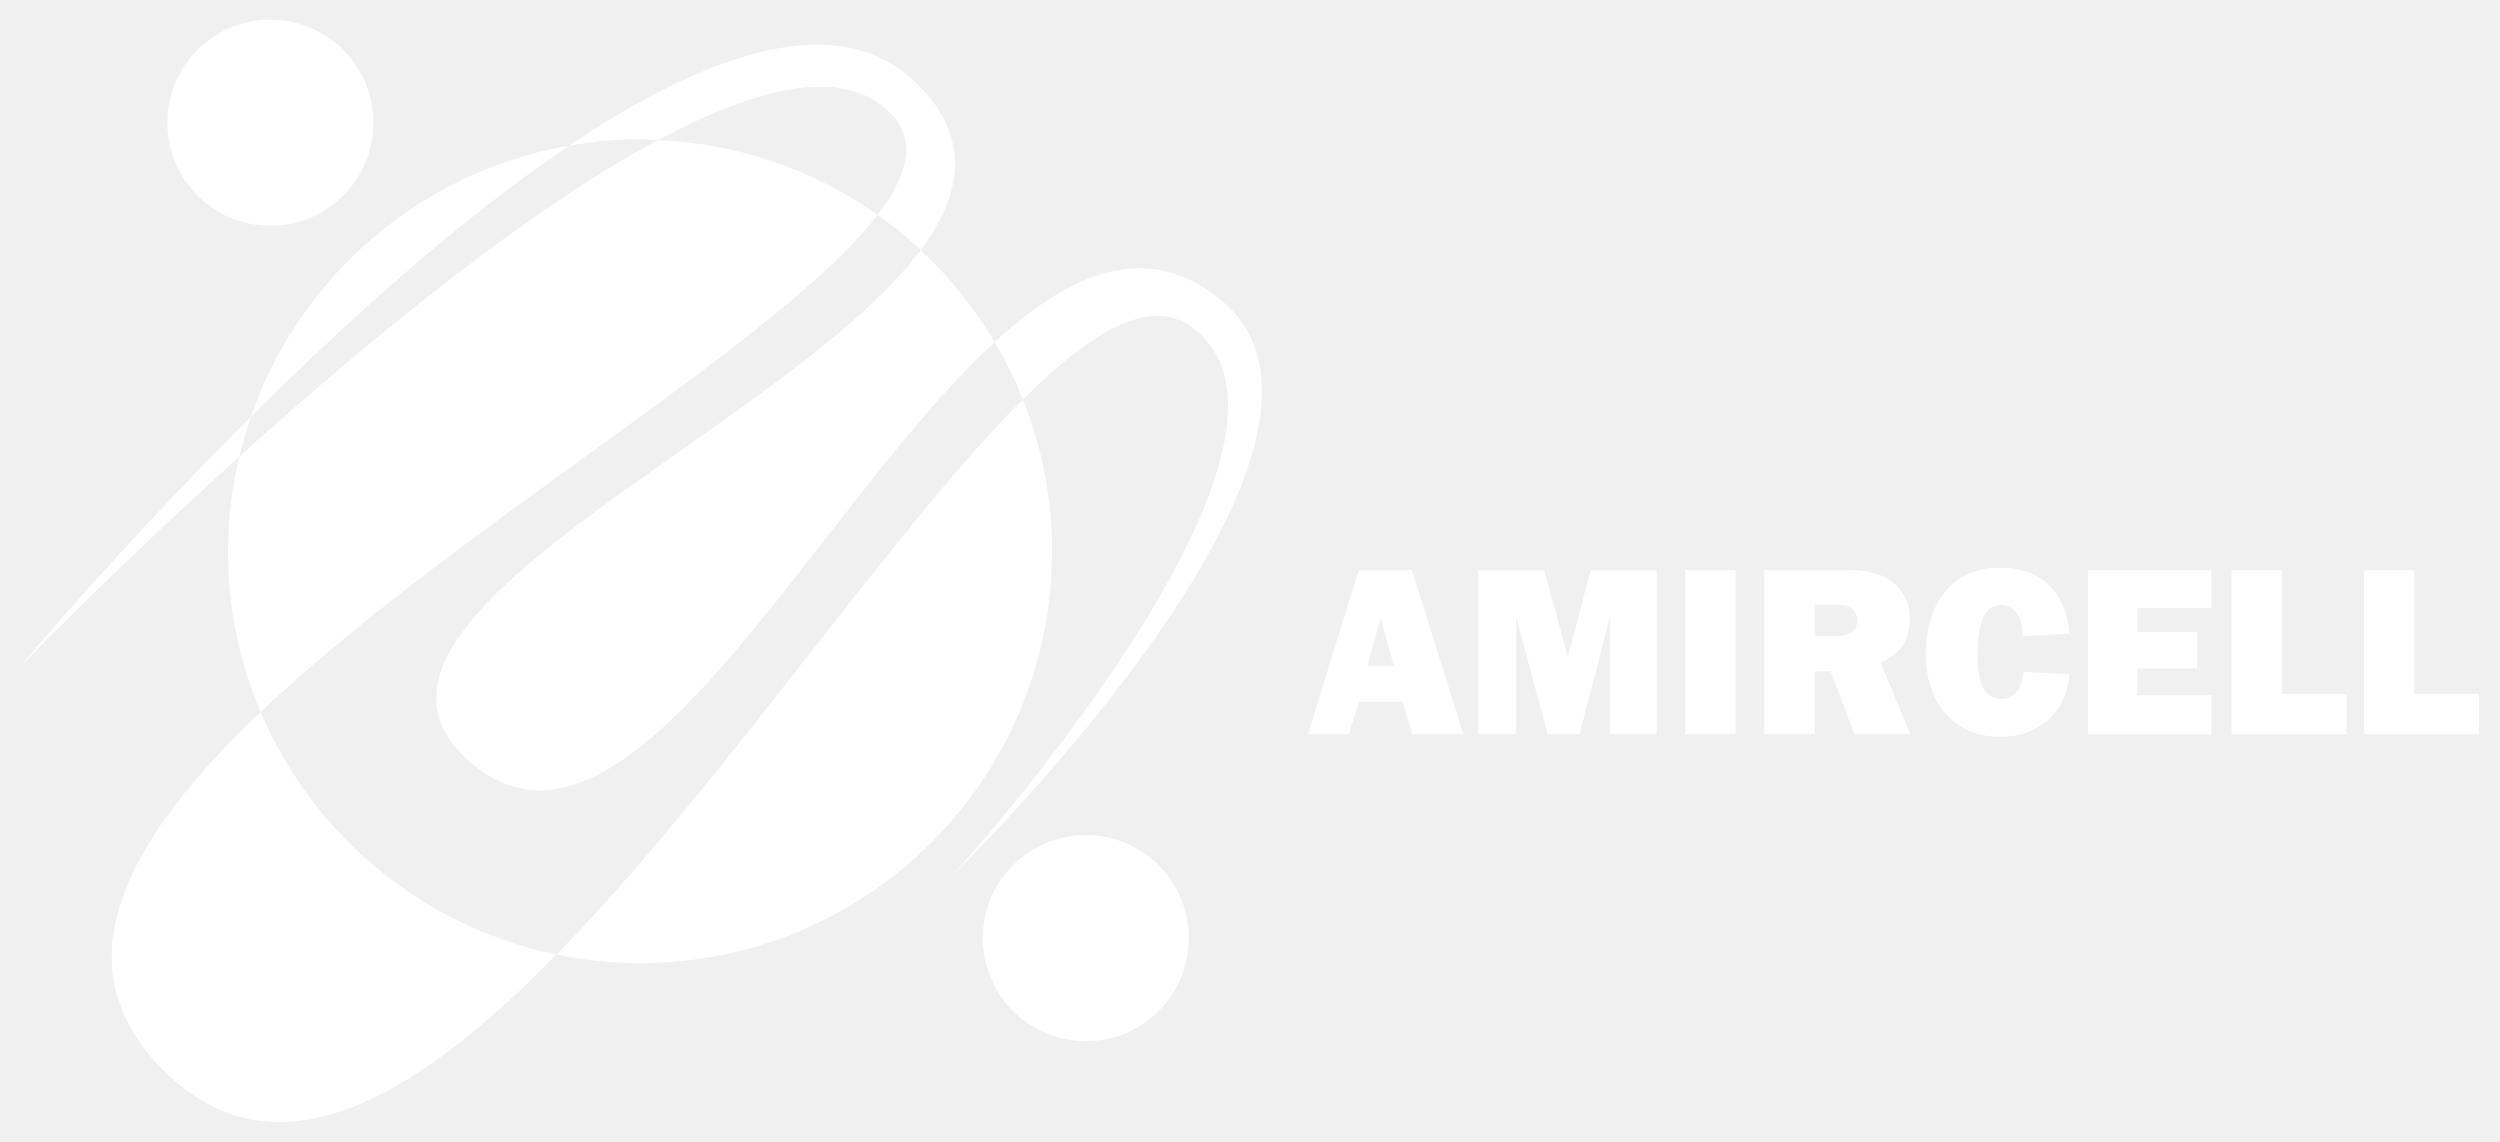
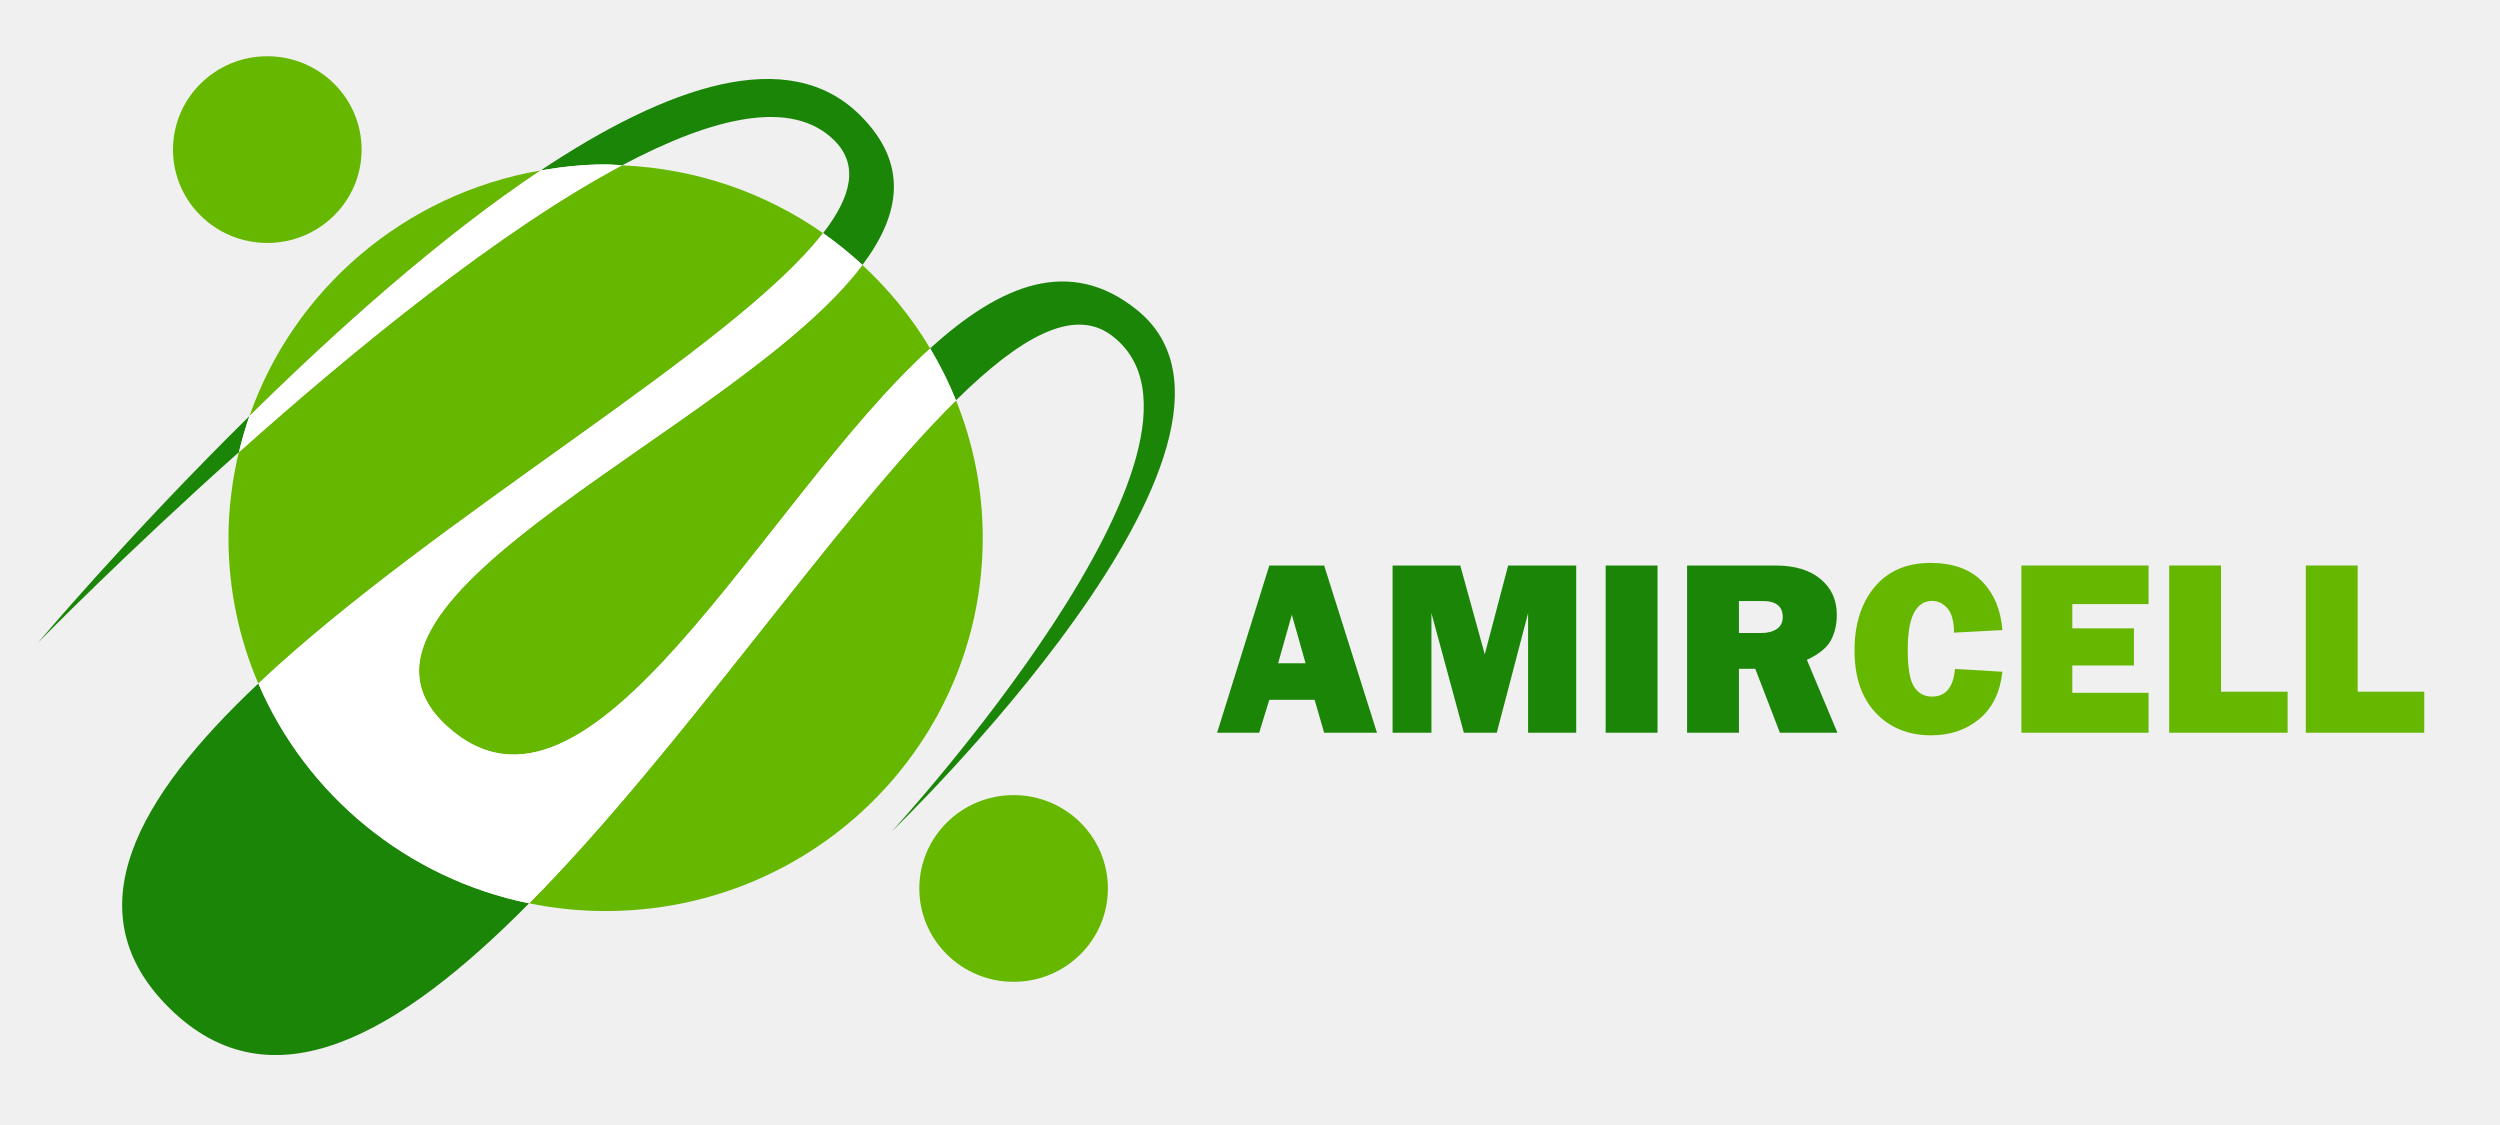
- <svg xmlns="http://www.w3.org/2000/svg" width="127" height="58" viewBox="0 0 127 58" fill="none">
-   <path d="M32.516 48.926C44.077 48.926 53.446 39.557 53.446 27.996C53.446 25.27 52.912 22.675 51.962 20.291C45.3 26.928 36.707 39.886 28.269 48.491C29.641 48.777 31.057 48.926 32.516 48.926Z" fill="white" />
-   <path d="M44.58 10.915C41.401 8.668 37.57 7.296 33.423 7.116C26.642 10.754 18.559 17.422 12.151 23.203C11.791 24.749 11.58 26.344 11.58 28.002C11.58 30.902 12.17 33.665 13.238 36.173C23.091 26.804 39.625 17.391 44.58 10.915Z" fill="white" />
-   <path d="M23.706 38.557C31.684 45.902 41.153 25.997 50.528 17.385C49.503 15.647 48.231 14.07 46.765 12.704C39.954 21.868 15.877 31.343 23.706 38.557Z" fill="white" />
-   <path d="M12.747 21.172C17.59 16.348 23.358 11.133 28.909 7.401C21.346 8.717 15.193 14.075 12.747 21.172Z" fill="white" />
-   <path d="M1 33.888C1 33.888 5.731 28.996 12.157 23.197C12.319 22.507 12.517 21.831 12.741 21.172C5.967 27.922 1 33.888 1 33.888Z" fill="white" />
-   <path d="M33.429 7.116C38.507 4.39 42.854 3.366 45.2 5.713C46.573 7.085 46.169 8.854 44.586 10.916C45.356 11.462 46.082 12.058 46.771 12.698C48.895 9.842 49.342 7.01 46.622 4.291C42.655 0.323 35.962 2.658 28.909 7.401C30.082 7.197 31.287 7.066 32.516 7.066C32.82 7.066 33.124 7.103 33.429 7.116Z" fill="white" />
-   <path d="M13.238 36.167C6.495 42.574 2.894 48.963 8.295 54.365C13.964 60.033 21.061 55.855 28.269 48.491C21.477 47.094 15.889 42.407 13.238 36.167Z" fill="white" />
-   <path d="M62.02 15.237C58.283 12.176 54.414 13.809 50.528 17.379C51.074 18.31 51.558 19.279 51.962 20.291C55.489 16.776 58.475 15.038 60.605 16.659C68.335 22.538 48.398 44.462 48.398 44.462C48.398 44.462 70.942 22.538 62.02 15.237Z" fill="white" />
-   <path d="M55.16 52.893C58.05 52.893 60.394 50.55 60.394 47.659C60.394 44.768 58.05 42.425 55.16 42.425C52.269 42.425 49.926 44.768 49.926 47.659C49.926 50.55 52.269 52.893 55.16 52.893Z" fill="white" />
-   <path d="M13.735 11.468C16.625 11.468 18.968 9.125 18.968 6.234C18.968 3.343 16.625 1 13.735 1C10.844 1 8.5 3.343 8.5 6.234C8.5 9.125 10.844 11.468 13.735 11.468Z" fill="white" />
-   <path d="M71.728 37.29L71.258 35.648H69.025L68.524 37.29H66.449L69.025 28.959H71.728L74.335 37.29H71.728ZM69.458 33.829H70.813L70.135 31.412L69.458 33.829Z" fill="white" />
-   <path d="M84.161 28.959V37.29H81.787V31.333L80.243 37.29H78.619L77.02 31.333V37.29H75.104V28.959H78.442L79.651 33.384L80.804 28.959H84.161Z" fill="white" />
-   <path d="M88.171 28.959V37.29H85.614V28.959H88.171Z" fill="white" />
-   <path d="M97.046 37.29H94.207L92.993 34.104H92.187V37.29H89.63V28.959H93.982C94.942 28.959 95.687 29.184 96.216 29.636C96.749 30.084 97.015 30.676 97.015 31.412C97.015 31.892 96.918 32.318 96.722 32.688C96.527 33.054 96.132 33.377 95.538 33.658L97.046 37.29ZM92.187 32.322H93.28C93.601 32.322 93.86 32.255 94.055 32.12C94.25 31.986 94.348 31.789 94.348 31.528C94.348 30.995 94.02 30.729 93.365 30.729H92.187V32.322Z" fill="white" />
-   <path d="M102.793 34.121L105.13 34.262C105.021 35.283 104.642 36.066 103.995 36.611C103.352 37.157 102.561 37.429 101.621 37.429C100.49 37.429 99.576 37.055 98.88 36.306C98.185 35.558 97.837 34.524 97.837 33.206C97.837 31.9 98.166 30.846 98.826 30.044C99.485 29.243 100.404 28.842 101.584 28.842C102.687 28.842 103.533 29.147 104.123 29.757C104.717 30.368 105.053 31.177 105.13 32.187L102.744 32.315C102.744 31.757 102.636 31.354 102.42 31.106C102.209 30.858 101.959 30.734 101.67 30.734C100.864 30.734 100.461 31.544 100.461 33.163C100.461 34.07 100.565 34.687 100.773 35.012C100.984 35.338 101.279 35.501 101.658 35.501C102.333 35.501 102.711 35.041 102.793 34.121Z" fill="white" />
-   <path d="M112.339 35.312V37.301H106.07V28.97H112.339V30.893H108.579V32.101H111.618V33.95H108.579V35.312H112.339Z" fill="white" />
-   <path d="M119.199 35.257V37.301H113.358V28.97H115.915V35.257H119.199Z" fill="white" />
-   <path d="M125.937 35.257V37.301H120.096V28.97H122.653V35.257H125.937Z" fill="white" />
+ <svg xmlns="http://www.w3.org/2000/svg" width="120" height="54" viewBox="0 0 120 54" fill="none">
+   <path d="M29.072 43.73C39.069 43.73 47.171 35.709 47.171 25.812C47.171 23.478 46.71 21.256 45.888 19.215C40.127 24.897 32.696 35.991 25.399 43.358C26.586 43.602 27.81 43.73 29.072 43.73Z" fill="#66B700" />
+   <path d="M39.504 11.189C36.755 9.265 33.443 8.09 29.856 7.936C23.993 11.05 17.002 16.759 11.461 21.708C11.15 23.032 10.967 24.398 10.967 25.817C10.967 28.299 11.477 30.665 12.401 32.812C20.922 24.791 35.22 16.733 39.504 11.189Z" fill="#66B700" />
+   <path d="M21.453 34.853C28.353 41.141 36.541 24.1 44.648 16.727C43.762 15.239 42.661 13.889 41.394 12.72C35.504 20.565 14.683 28.677 21.453 34.853Z" fill="#66B700" />
+   <path d="M11.977 19.97C16.165 15.84 21.152 11.375 25.953 8.18C19.413 9.307 14.092 13.894 11.977 19.97Z" fill="#66B700" />
+   <path d="M1.818 30.856C1.818 30.856 5.909 26.667 11.467 21.703C11.606 21.113 11.778 20.533 11.971 19.97C6.114 25.748 1.818 30.856 1.818 30.856Z" fill="#1B8508" />
+   <path d="M29.861 7.936C34.253 5.602 38.012 4.725 40.041 6.734C41.228 7.909 40.879 9.424 39.51 11.189C40.175 11.656 40.804 12.167 41.4 12.714C43.236 10.269 43.622 7.845 41.271 5.517C37.84 2.121 32.052 4.119 25.953 8.18C26.967 8.005 28.009 7.893 29.072 7.893C29.335 7.893 29.598 7.925 29.861 7.936Z" fill="#1B8508" />
+   <path d="M12.401 32.807C6.57 38.292 3.456 43.762 8.127 48.386C13.029 53.239 19.166 49.662 25.399 43.358C19.526 42.162 14.693 38.149 12.401 32.807Z" fill="#1B8508" />
+   <path d="M54.587 14.888C51.354 12.268 48.009 13.666 44.648 16.722C45.121 17.519 45.539 18.349 45.888 19.215C48.938 16.206 51.521 14.718 53.362 16.105C60.047 21.139 42.806 39.908 42.806 39.908C42.806 39.908 62.302 21.139 54.587 14.888Z" fill="#1B8508" />
+   <path d="M29.072 7.893C28.004 7.893 26.967 8.005 25.953 8.18C21.158 11.375 16.17 15.845 11.977 19.97C11.778 20.539 11.612 21.113 11.472 21.703C17.008 16.759 24.004 11.045 29.867 7.93C29.598 7.925 29.335 7.893 29.072 7.893Z" fill="white" />
+   <path d="M21.453 34.853C14.683 28.677 35.504 20.571 41.394 12.72C40.798 12.172 40.17 11.656 39.504 11.194C35.22 16.738 20.916 24.796 12.401 32.812C14.694 38.154 19.526 42.167 25.4 43.363C32.696 35.991 40.127 24.897 45.888 19.221C45.539 18.354 45.126 17.525 44.648 16.727C36.541 24.095 28.353 41.142 21.453 34.853Z" fill="white" />
+   <path d="M48.653 47.127C51.153 47.127 53.179 45.12 53.179 42.646C53.179 40.171 51.153 38.165 48.653 38.165C46.154 38.165 44.127 40.171 44.127 42.646C44.127 45.12 46.154 47.127 48.653 47.127Z" fill="#66B700" />
+   <path d="M12.83 11.662C15.33 11.662 17.357 9.656 17.357 7.181C17.357 4.706 15.33 2.7 12.83 2.7C10.331 2.7 8.304 4.706 8.304 7.181C8.304 9.656 10.331 11.662 12.83 11.662Z" fill="#66B700" />
+   <path d="M63.559 35.171L63.101 33.59H60.927L60.44 35.171H58.421L60.927 27.145H63.559L66.095 35.171H63.559ZM61.349 31.837H62.668L62.008 29.509L61.349 31.837Z" fill="#1B8508" />
+   <path d="M75.658 27.145V35.171H73.348V29.432L71.845 35.171H70.265L68.709 29.432V35.171H66.844V27.145H70.093L71.269 31.408L72.391 27.145H75.658Z" fill="#1B8508" />
+   <path d="M79.561 27.145V35.171H77.072V27.145H79.561Z" fill="#1B8508" />
+   <path d="M88.197 35.171H85.435L84.253 32.102H83.469V35.171H80.98V27.145H85.215C86.15 27.145 86.874 27.362 87.389 27.797C87.908 28.229 88.167 28.799 88.167 29.509C88.167 29.971 88.072 30.381 87.882 30.738C87.692 31.09 87.308 31.402 86.73 31.673L88.197 35.171ZM83.469 30.385H84.532C84.845 30.385 85.097 30.32 85.287 30.191C85.477 30.061 85.572 29.871 85.572 29.62C85.572 29.107 85.253 28.85 84.615 28.85H83.469V30.385Z" fill="#1B8508" />
+   <path d="M93.84 32.108L96.115 32.243C96.008 33.227 95.64 33.982 95.01 34.507C94.384 35.032 93.614 35.295 92.699 35.295C91.599 35.295 90.71 34.934 90.032 34.213C89.355 33.492 89.017 32.496 89.017 31.226C89.017 29.967 89.338 28.952 89.979 28.18C90.621 27.407 91.515 27.021 92.664 27.021C93.737 27.021 94.561 27.315 95.135 27.903C95.713 28.491 96.04 29.271 96.115 30.244L93.792 30.367C93.792 29.83 93.687 29.442 93.478 29.203C93.272 28.964 93.028 28.844 92.747 28.844C91.963 28.844 91.571 29.624 91.571 31.184C91.571 32.059 91.672 32.653 91.874 32.966C92.08 33.28 92.367 33.437 92.735 33.437C93.392 33.437 93.761 32.994 93.84 32.108Z" fill="#66B700" />
+   <path d="M103.13 33.254V35.171H97.029V27.145H103.13V28.997H99.471V30.161H102.429V31.943H99.471V33.254H103.13Z" fill="#66B700" />
+   <path d="M109.806 33.201V35.171H104.122V27.145H106.61V33.201H109.806Z" fill="#66B700" />
+   <path d="M116.364 33.201V35.171H110.679V27.145H113.168V33.201H116.364Z" fill="#66B700" />
</svg>
